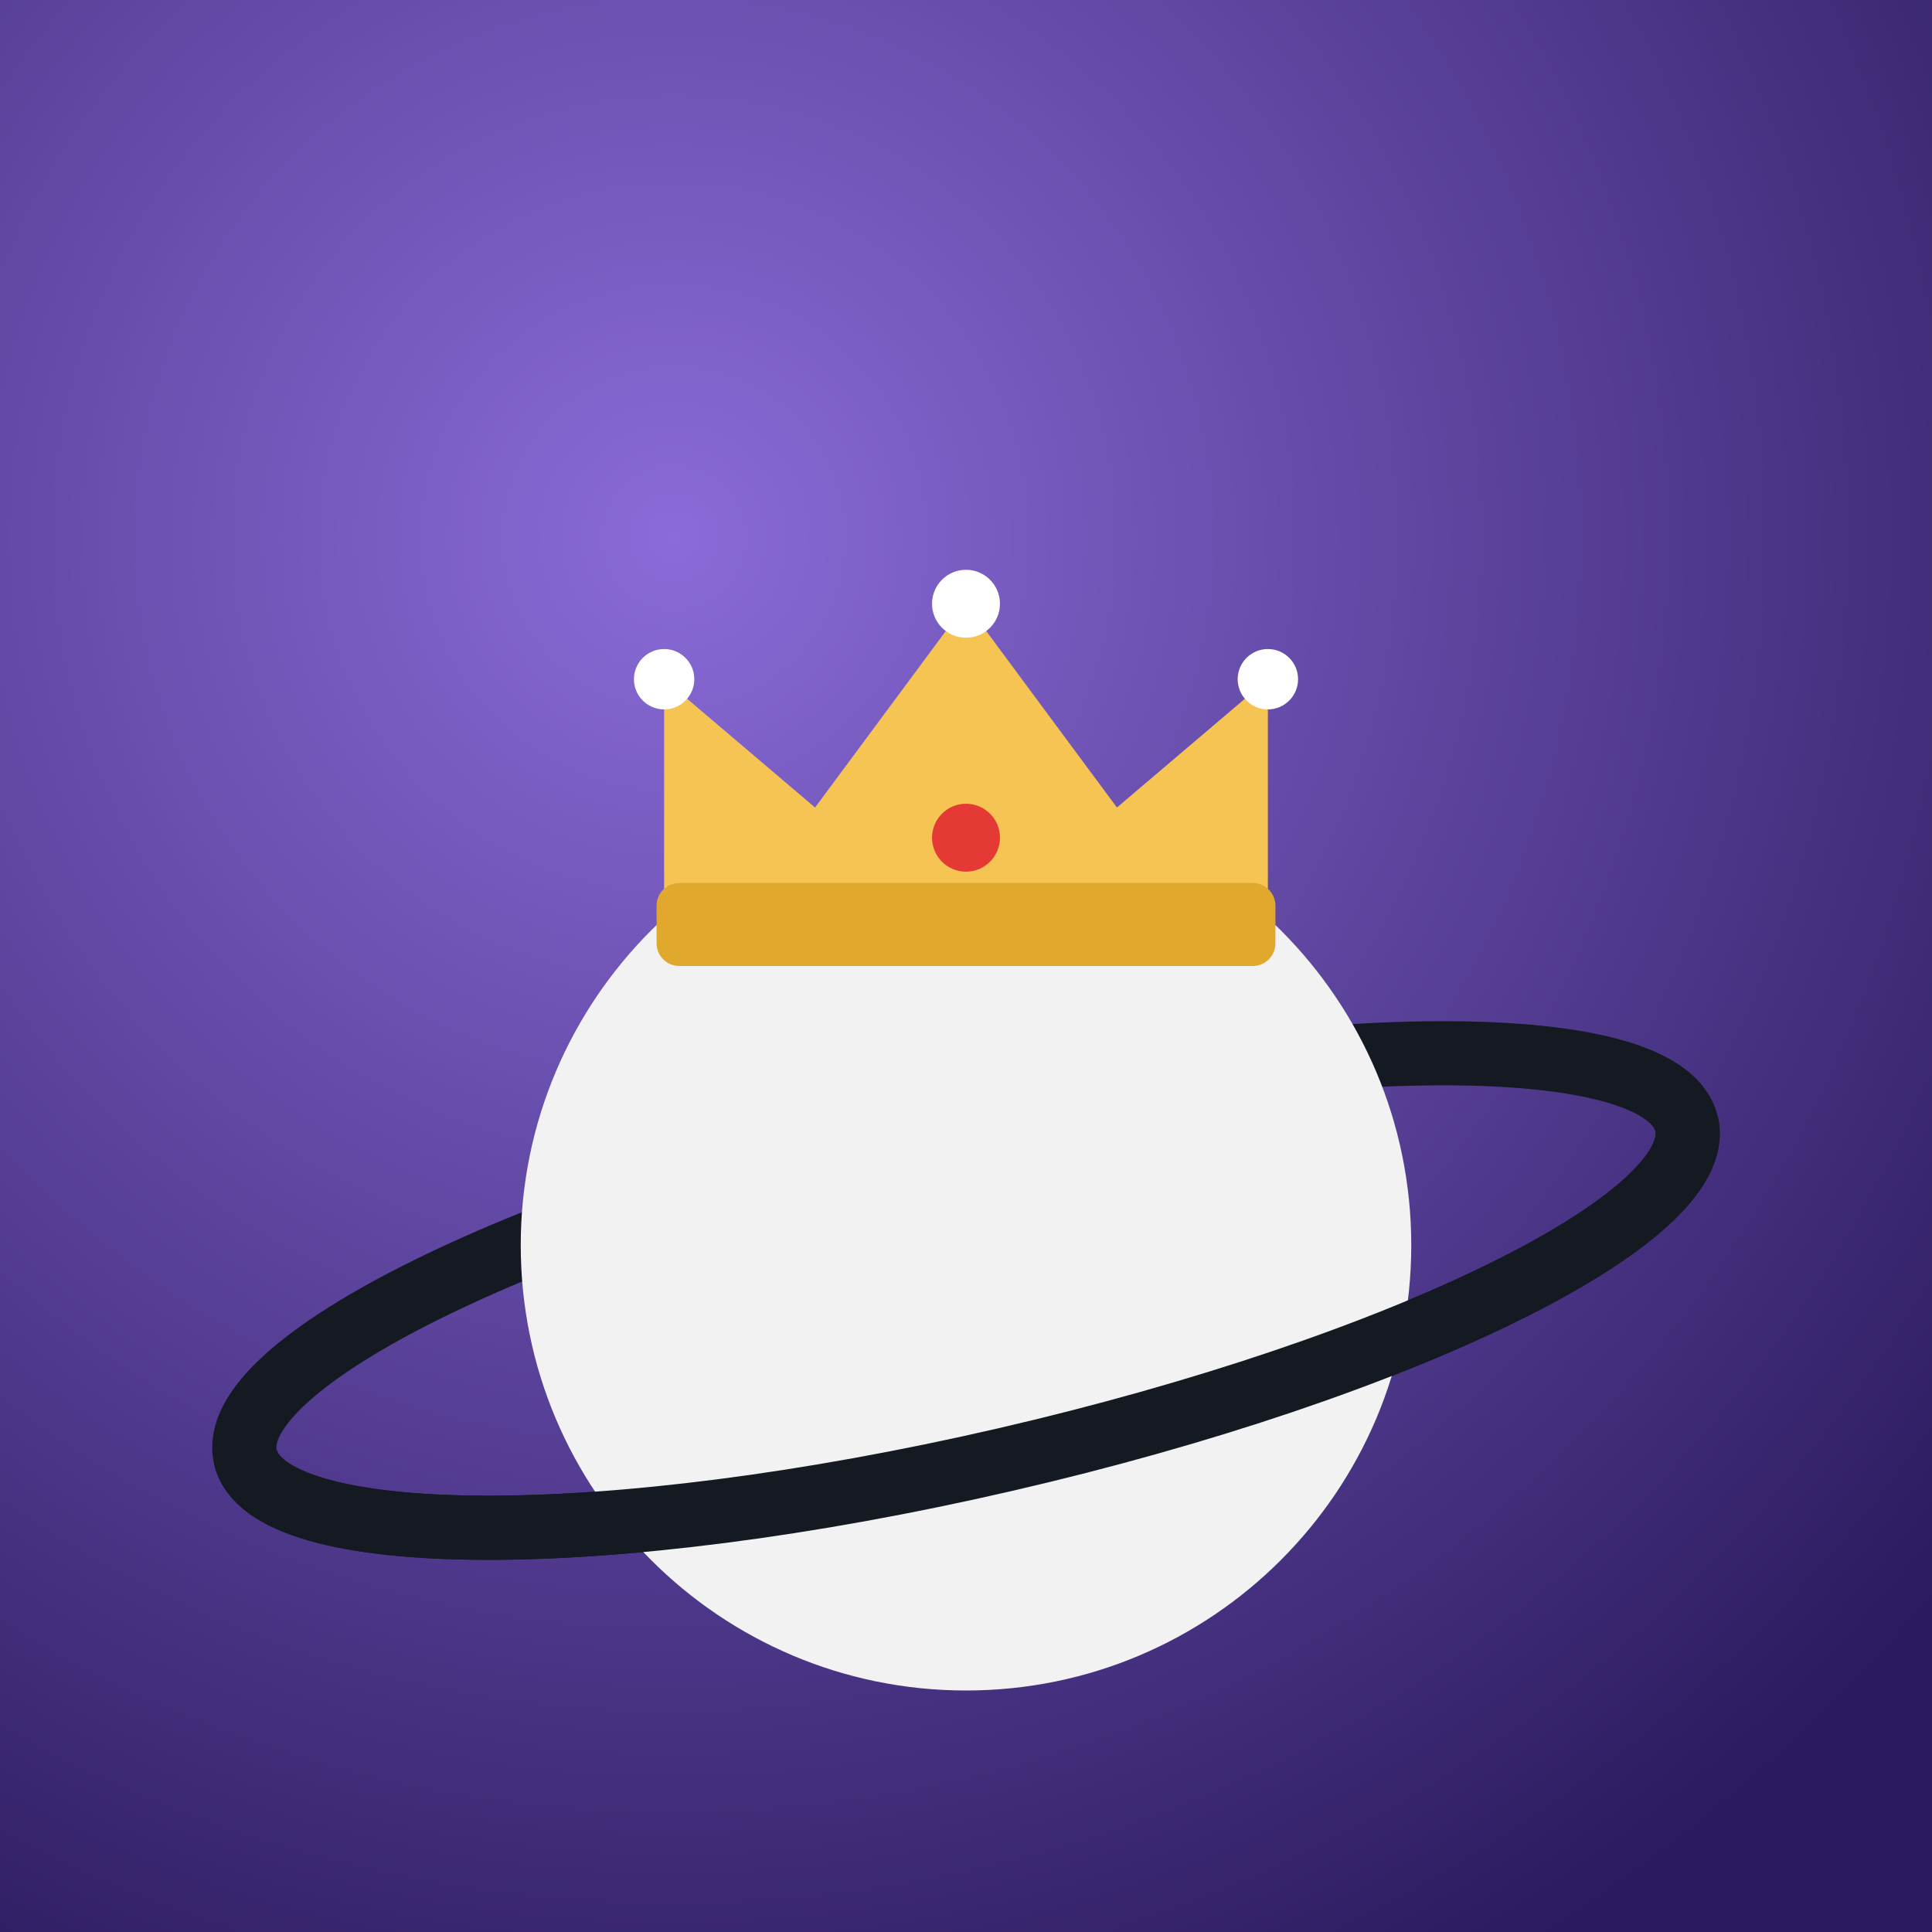
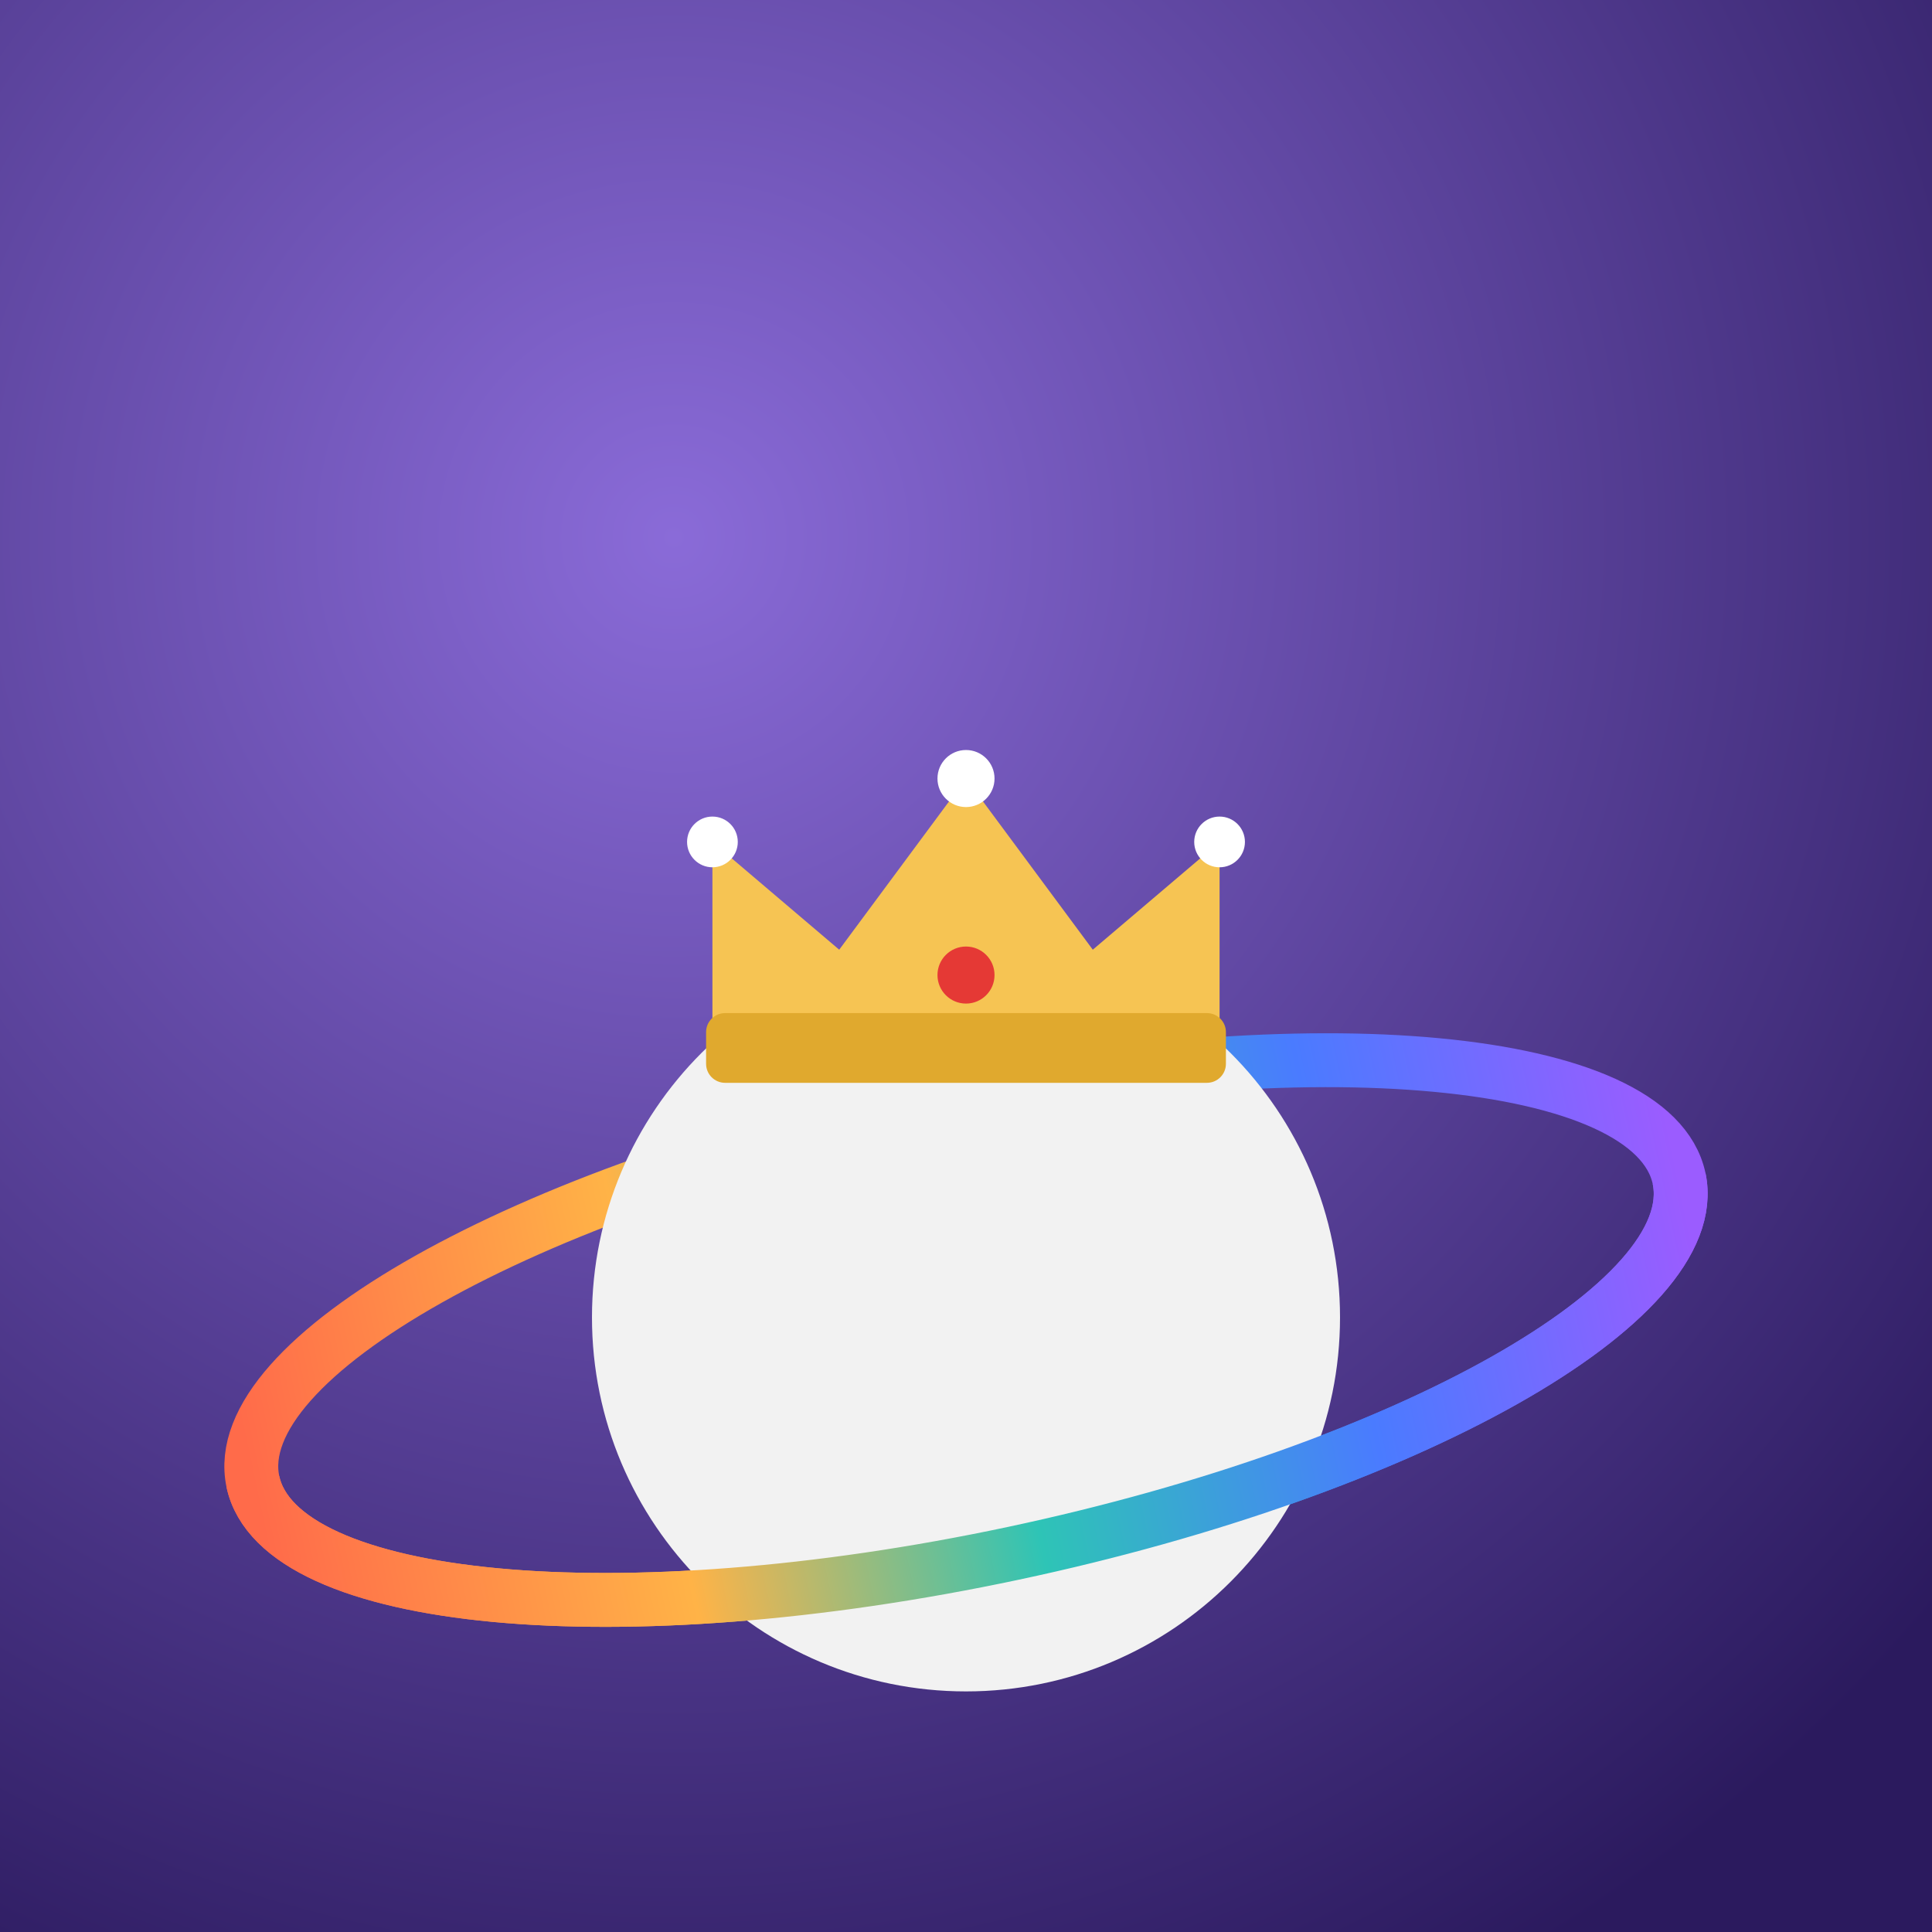
<svg xmlns="http://www.w3.org/2000/svg" viewBox="0 0 512 512" width="512" height="512">
  <defs>
    <radialGradient id="bg" cx="35%" cy="28%" r="85%">
      <stop offset="0" stop-color="#8a6bd8" />
      <stop offset="1" stop-color="#2b1a5e" />
    </radialGradient>
+     <linearGradient id="ring" gradientUnits="userSpaceOnUse" x1="26" y1="0" x2="486" y2="0">
+       <stop offset="0" stop-color="#ff6b4a" />
+       <stop offset="0.28" stop-color="#ffb347" />
+       <stop offset="0.52" stop-color="#2ec4b6" />
+       <stop offset="0.76" stop-color="#4a7bff" />
+       <stop offset="1" stop-color="#9b5cff" />
+     </linearGradient>
  </defs>
  <rect width="512" height="512" fill="url(#bg)" />
-   <g transform="translate(0,30) translate(256 300) scale(1.0) translate(-256 -300)">
-     <g transform="rotate(-13 256 312)">
-       <ellipse cx="256" cy="312" rx="196" ry="46" fill="none" stroke="#151a22" stroke-width="17" />
+   <g transform="translate(256 250) scale(0.84) translate(-256 -212)">
+     <g transform="translate(0,30) translate(256 300) scale(1.0) translate(-256 -300)">
+       <g transform="rotate(-12 256 304)">
+         <ellipse cx="256" cy="304" rx="230" ry="72" fill="none" stroke="url(#ring)" stroke-width="17" />
+       </g>
+       <circle cx="256" cy="300" r="118" fill="#f2f2f2" />
+       <g transform="rotate(-12 256 304)">
+         <clipPath id="front">
+           <rect x="0" y="304" width="512" height="300" />
+         </clipPath>
+         <g clip-path="url(#front)">
+           <ellipse cx="256" cy="304" rx="230" ry="72" fill="none" stroke="url(#ring)" stroke-width="17" />
+         </g>
+       </g>
    </g>
-     <circle cx="256" cy="300" r="118" fill="#f2f2f2" />
-     <g transform="rotate(-13 256 312)">
-       <clipPath id="front">
-         <rect x="0" y="312" width="512" height="300" />
-       </clipPath>
-       <g clip-path="url(#front)">
-         <ellipse cx="256" cy="312" rx="196" ry="46" fill="none" stroke="#151a22" stroke-width="17" />
+     <g transform="translate(0 50)">
+       <g transform="translate(256 150)">
+         <path d="M-80 40 L-80 -20 L-40 14 L0 -40 L40 14 L80 -20 L80 40 Z" fill="#f6c453" />
+         <rect x="-82" y="34" width="164" height="22" rx="6" fill="#e0a92e" />
+         <circle cx="0" cy="-40" r="9" fill="#ffffff" />
+         <circle cx="-80" cy="-20" r="8" fill="#ffffff" />
+         <circle cx="80" cy="-20" r="8" fill="#ffffff" />
+         <circle cx="0" cy="22" r="9" fill="#e53935" />
      </g>
    </g>
  </g>
-   <g transform="translate(0 50)">
-     <g transform="translate(256 150)">
-       <path d="M-80 40 L-80 -20 L-40 14 L0 -40 L40 14 L80 -20 L80 40 Z" fill="#f6c453" />
-       <rect x="-82" y="34" width="164" height="22" rx="6" fill="#e0a92e" />
-       <circle cx="0" cy="-40" r="9" fill="#ffffff" />
-       <circle cx="-80" cy="-20" r="8" fill="#ffffff" />
-       <circle cx="80" cy="-20" r="8" fill="#ffffff" />
-       <circle cx="0" cy="22" r="9" fill="#e53935" />
-     </g>
-   </g>
</svg>
